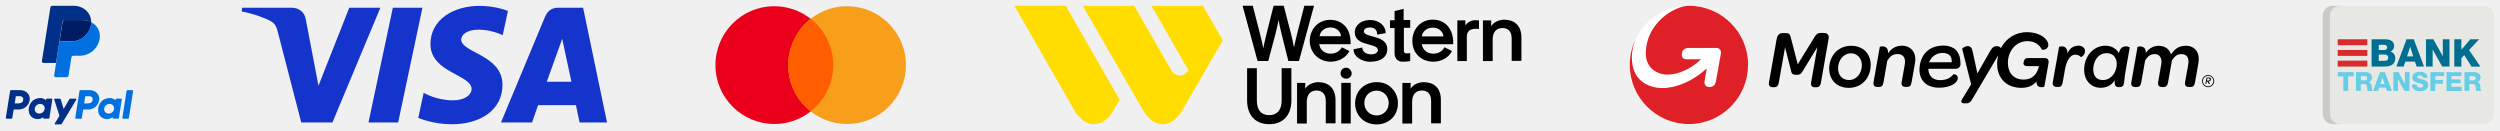
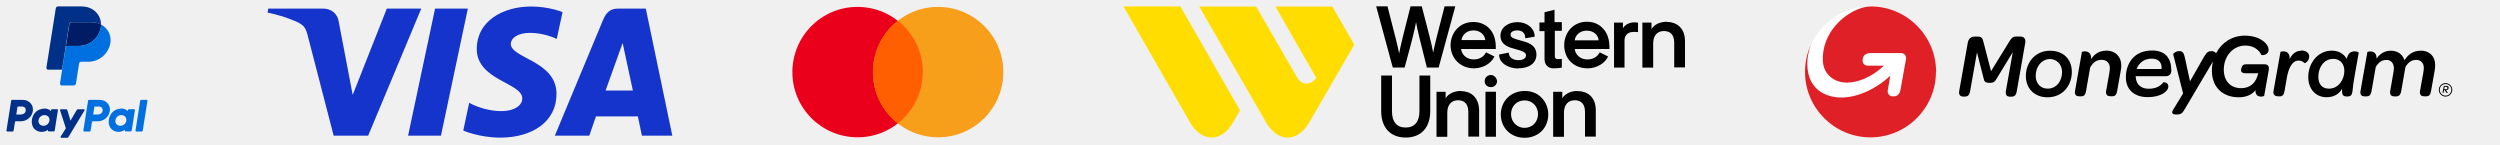
- <svg xmlns="http://www.w3.org/2000/svg" version="1.1" viewBox="0 0 348.87 18.17">
+ <svg xmlns="http://www.w3.org/2000/svg" version="1.1" viewBox="0 0 315 18.17">
  <defs>
    <style>
      .cls-1 {
        fill: #006e90;
      }

      .cls-2 {
        fill: #66cde7;
      }

      .cls-3 {
        fill: #fd0;
      }

      .cls-4 {
        fill: #1434cb;
      }

      .cls-5 {
        fill: #003087;
      }

      .cls-6 {
        fill: #fff;
      }

      .cls-7 {
        fill: #0070e0;
      }

      .cls-8 {
        fill: #d92b2b;
      }

      .cls-9 {
        fill: #eb001b;
      }

      .cls-10 {
        fill: #001c64;
      }

      .cls-11 {
        fill: #e7e8e3;
      }

      .cls-12 {
        fill: #202121;
        isolation: isolate;
        opacity: .15;
      }

      .cls-13 {
        fill: #ff5f00;
      }

      .cls-14 {
        fill: #df2127;
      }

      .cls-15 {
        fill: #f79e1b;
      }
    </style>
  </defs>
  <g>
    <g id="Layer_1">
      <g id="Layer_1-2" data-name="Layer_1">
        <path class="cls-4" d="M66.93.82c-3.62,0-6.86,1.88-6.86,5.34,0,3.98,5.74,4.25,5.74,6.25,0,.84-.96,1.59-2.61,1.59-2.34,0-4.08-1.05-4.08-1.05l-.75,3.5s2.01.89,4.68.89c3.96,0,7.07-1.97,7.07-5.5,0-4.2-5.76-4.47-5.76-6.32,0-.66.79-1.38,2.43-1.38,1.85,0,3.36.77,3.36.77l.73-3.38s-1.64-.71-3.96-.71h.01ZM33.8,1.08l-.09.51s1.52.28,2.9.84c1.77.64,1.89,1.01,2.19,2.16l3.24,12.5h4.35L53.08,1.08h-4.34l-4.3,10.88-1.76-9.22c-.16-1.06-.98-1.66-1.97-1.66,0,0-6.91,0-6.91,0ZM54.82,1.08l-3.4,16.01h4.14l3.39-16.01h-4.13ZM77.88,1.08c-1,0-1.53.53-1.91,1.47l-6.06,14.54h4.34l.84-2.42h5.28l.51,2.42h3.83l-3.34-16.01s-3.49,0-3.49,0ZM78.45,5.4l1.29,6.01h-3.44l2.16-6.01h-.01Z" />
        <g>
          <path class="cls-9" d="M108.03.87c-4.54,0-8.2,3.7-8.19,8.24.01,4.54,3.7,8.2,8.24,8.19s8.2-3.7,8.19-8.24c-.01-4.52-3.67-8.17-8.19-8.19,0,0-.05,0-.05,0Z" />
          <path class="cls-15" d="M118.18.87c-4.54,0-8.2,3.7-8.19,8.24,0,4.54,3.7,8.2,8.24,8.19s8.2-3.7,8.19-8.24c-.01-4.52-3.67-8.17-8.19-8.19,0,0-.05,0-.05,0Z" />
          <path class="cls-13" d="M113.13,2.62c-3.57,2.8-4.19,7.97-1.39,11.53.4.52.87.98,1.39,1.39,3.57-2.8,4.19-7.97,1.39-11.53-.4-.52-.87-.98-1.39-1.39" />
        </g>
        <g>
          <path class="cls-5" d="M1.51,12.58s-.1.04-.1.09l-.6,3.79s.03.1.08.11h.72s.1-.04.1-.09l.18-1.11c0-.05.05-.09.1-.09h.64c.75,0,1.39-.55,1.51-1.29.12-.75-.47-1.41-1.3-1.41h-1.34.01ZM2.2,13.42h.52c.42,0,.56.25.52.53s-.26.48-.67.48h-.52l.16-1.01h0ZM5.59,13.68c-.18,0-.39.04-.62.13-.53.22-.79.68-.89,1.01,0,0-.34,1.02.43,1.57,0,0,.72.54,1.53-.03v.09s.01.1.07.11h.68c.05,0,.1-.04.1-.09l.41-2.6c0-.05-.03-.1-.08-.11h-.68c-.05,0-.1.04-.1.09l-.02.14h0s-.29-.32-.83-.32h0ZM5.61,14.5c.08,0,.15.01.21.03.29.09.46.37.41.67-.06.37-.36.65-.76.65-.08,0-.15-.01-.21-.03-.29-.09-.46-.37-.41-.67.06-.37.37-.65.76-.65h0Z" />
          <path class="cls-7" d="M11.2,12.58c-.05,0-.1.04-.1.09l-.6,3.79s.03.1.08.11h.73c.05,0,.1-.04.1-.09l.18-1.11c0-.05.05-.09.1-.09h.64c.75,0,1.39-.55,1.51-1.29.12-.75-.47-1.41-1.3-1.41h-1.34ZM11.89,13.42h.52c.42,0,.56.25.52.53s-.26.48-.67.48h-.52l.16-1.01h0ZM15.28,13.68c-.18,0-.39.04-.62.13-.53.22-.79.68-.89,1.01,0,0-.34,1.02.43,1.57,0,0,.72.54,1.53-.03v.09s.01.1.07.11h.69s.1-.04.1-.09l.41-2.6c0-.05-.03-.1-.08-.11h-.69s-.1.04-.1.09l-.02.14s-.29-.32-.83-.32h0ZM15.3,14.5c.08,0,.15.01.21.03.29.09.45.37.41.67-.06.37-.36.65-.76.65-.08,0-.15-.01-.21-.03-.29-.09-.46-.37-.41-.67.06-.37.36-.65.76-.65h0Z" />
          <path class="cls-5" d="M7.64,13.77s-.08.04-.08.08v.02l.74,2.29-.67,1.08s0,.12.07.12h.79s.09-.02.11-.06l2.06-3.41c.03-.05,0-.12-.07-.12h-.79s-.09.02-.11.06l-.81,1.37-.41-1.36s-.05-.07-.1-.07c0,0-.73,0-.73,0Z" />
          <path class="cls-7" d="M17.77,12.58s-.1.04-.1.09l-.6,3.79s.03.1.08.11h.73s.1-.04.1-.09l.6-3.79c0-.05-.03-.1-.08-.11h-.73Z" />
          <path class="cls-10" d="M9.02,2.8c-.14,0-.26.1-.28.24l-.47,2.99-.43,2.75h0l.43-2.75c.02-.14.14-.24.28-.24h1.38c1.39,0,2.57-1.01,2.79-2.39.02-.1.03-.21.03-.31h0c-.35-.19-.77-.29-1.22-.29h-2.51Z" />
          <path class="cls-7" d="M12.74,3.09c0,.1-.01.21-.03.31-.22,1.37-1.4,2.39-2.79,2.39h-1.38c-.14,0-.26.1-.28.24l-.43,2.75-.27,1.72c-.02.13.07.25.19.27h1.54c.14,0,.26-.1.28-.24l.39-2.51c.02-.14.14-.24.28-.24h.88c1.39,0,2.57-1.01,2.79-2.39.15-.98-.34-1.86-1.18-2.3h0Z" />
          <path class="cls-5" d="M7.31.81c-.14,0-.26.1-.28.24l-1.18,7.46c-.02.13.07.25.19.27h1.78l.43-2.75.47-2.99c.02-.14.14-.24.28-.24h2.5c.45,0,.87.11,1.22.29.02-1.25-1.01-2.28-2.43-2.28h-3,.02Z" />
        </g>
        <g>
          <path class="cls-3" d="M149.91,15.38c1.52,2.6,4.01,2.6,5.48,0l.85-1.47-7.51-13.1h-7.17l8.36,14.57h-.01ZM165.83,9.8c-.56.96-1.86.96-2.37,0l-5.19-8.98h-7.17l8.41,14.57c1.52,2.6,3.95,2.6,5.48,0l5.65-9.77-2.77-4.8h-7.17l5.14,8.98h0Z" />
          <path d="M175.53,8.51h1.46v-.03c.92-3.36,1.29-4.82,1.43-5.7.14.88.51,2.34,1.36,5.7v.03h1.49l2.1-7.71h-1.36v.03c-.92,3.5-1.26,4.92-1.43,5.8-.17-.98-.58-2.58-1.43-5.8v-.03h-1.43v.03c-.88,3.46-1.26,4.96-1.43,5.91-.17-.95-.58-2.48-1.46-5.91v-.03h-1.43l2.07,7.64.03.07h.03ZM185.72,8.61c1.12,0,2.17-.61,2.58-1.49l-1.02-.51h-.03l-.03.03c-.14.27-.58.85-1.53.85-.85,0-1.49-.54-1.6-1.32h4.38v-.07c.03-1.09-.27-1.97-.85-2.55-.51-.51-1.19-.78-2-.78s-1.53.31-2.04.85-.81,1.29-.81,2.1c.03,1.66,1.26,2.89,2.95,2.89h0ZM185.65,3.83c.81,0,1.43.51,1.49,1.22h-2.99c.07-.68.71-1.22,1.49-1.22h0ZM191.28,8.61c1.43,0,2.31-.68,2.31-1.73,0-1.26-1.15-1.56-2.07-1.8-.64-.17-1.19-.31-1.19-.71,0-.34.34-.54.85-.54.54,0,.92.27.98.75l.03.24h.03l1.15-.2c0-1.05-.95-1.83-2.17-1.83s-2.14.71-2.14,1.7c0,1.22,1.12,1.49,2,1.73.64.17,1.22.34,1.22.75,0,.37-.37.61-.95.61-.71,0-1.15-.34-1.22-.85v-.1l-1.22.24c-.03,1.12,1.26,1.76,2.38,1.76h0v-.02ZM194.61,7.46c0,.64.41,1.15,1.09,1.15.81,0,1.09-.1,1.09-.1v-1.09s-.24.03-.54.03c-.2,0-.34-.14-.34-.31v-3.26h.88v-1.09h-.92v-1.56l-1.26.31v1.29h-.64v1.09h.64v3.53h0ZM204.49,3.56v-.71h-1.12v5.67h1.32v-3.46c0-.34.14-.61.34-.78.27-.24.71-.31,1.29-.24h.07v-1.19h-.07c-.75-.14-1.49.14-1.83.71h0ZM210.02,2.74c-.81,0-1.56.31-1.93.92v-.81h-1.15v5.67h1.36v-3.05c0-.98.51-1.56,1.36-1.56.58,0,1.29.27,1.29,1.46v3.12h1.36v-3.29c0-1.8-1.19-2.44-2.27-2.44h0l-.02-.02ZM178.85,14.03c0,1.29-.61,2.04-1.73,2.04s-1.73-.71-1.73-2.04v-4.51h-1.36v4.48c0,2.07,1.15,3.33,3.09,3.33s3.09-1.26,3.09-3.33v-4.48h-1.36s0,4.51,0,4.51ZM184.08,11.46c-.81,0-1.56.31-1.93.92v-.81h-1.15v5.67h1.36v-3.05c0-.98.51-1.56,1.36-1.56.58,0,1.29.27,1.29,1.46v3.12h1.36v-3.29c-.03-1.8-1.19-2.44-2.27-2.44h0l-.02-.02ZM187.17,11.56h1.32v5.67h-1.32s0-5.67,0-5.67ZM187.85,9.45c-.44,0-.78.34-.78.78s.34.75.78.75.78-.34.78-.75c-.03-.41-.37-.78-.78-.78ZM192.09,11.46c-.81,0-1.6.31-2.14.85s-.85,1.29-.85,2.1c0,1.7,1.26,2.95,2.99,2.95s2.99-1.22,2.99-2.95c0-.81-.31-1.56-.85-2.1-.54-.58-1.29-.85-2.14-.85h0ZM192.09,16.11c-.95,0-1.7-.75-1.7-1.73s.71-1.73,1.7-1.73,1.7.75,1.7,1.73-.71,1.73-1.7,1.73h0ZM198.78,11.46c-.81,0-1.56.31-1.93.92v-.81h-1.15v5.67h1.36v-3.05c0-.98.51-1.56,1.36-1.56.58,0,1.29.27,1.29,1.46v3.12h1.36v-3.29c0-1.8-1.15-2.44-2.27-2.44h0l-.02-.02ZM199.94,2.74c-.81,0-1.53.31-2.04.85-.51.54-.81,1.29-.81,2.1,0,1.73,1.22,2.92,2.95,2.92,1.12,0,2.17-.61,2.58-1.49l-1.02-.51h-.03l-.03.03c-.14.27-.58.85-1.53.85-.85,0-1.49-.54-1.6-1.32h4.38v-.07c.03-1.09-.27-1.97-.85-2.55-.51-.54-1.19-.81-2-.81h0ZM198.41,5.08c.1-.71.71-1.22,1.53-1.22s1.43.51,1.49,1.22h-3.02Z" />
        </g>
        <g>
          <g>
            <path d="M254.54,4.6h-.44c-.43,0-.61.12-.9.59l-2.33,3.78-.97-3.74c-.11-.45-.24-.62-.73-.62h-.36c-.48,0-.78.28-.87.78l-1.08,6.08c-.08.46.12.7.52.7h.17c.42,0,.6-.21.68-.66l.87-4.91.84,3.29c.07.33.14.55.77.55.53,0,.66-.19.84-.49l2.06-3.38-.87,4.91c-.08.47.12.7.51.7h.18c.42,0,.6-.22.68-.66l1.07-6.12c.09-.49-.15-.8-.63-.8h0Z" />
            <path d="M261.05,8.95c-.05-1.48-1.05-2.56-2.74-2.56-1.93,0-3.1,1.57-3.05,3.29.06,1.57,1.15,2.58,2.74,2.58,1.98-.01,3.1-1.59,3.05-3.31ZM258.01,11.17c-.91,0-1.48-.66-1.51-1.55-.04-1.16.72-2.18,1.8-2.18.83,0,1.49.66,1.52,1.56.03,1.22-.73,2.17-1.81,2.17h0Z" />
            <path d="M265.34,6.39c-.8,0-1.44.4-1.86,1.06.04-.76-.37-.98-.8-.98-.2,0-.35.05-.36.07l-.87,4.94c-.08.51.2.66.57.66h.16c.41,0,.57-.17.66-.66l.52-2.97c.37-.66.79-.97,1.44-.97s1.03.39,1.04,1.02c.01.17-.03.37-.06.62l-.41,2.29c-.08.51.21.66.57.66h.16c.41,0,.57-.17.66-.66l.45-2.53c.05-.28.08-.53.07-.76-.03-1.06-.74-1.81-1.92-1.81h0l-.02.02Z" />
            <path d="M289.97,6.39c-.66,0-1.15.37-1.48,1.06.05-.76-.36-.98-.79-.98-.21,0-.35.05-.36.07l-.88,4.94c-.08.51.25.66.62.66h.16c.35,0,.52-.17.61-.66l.29-1.66c.22-1.29.7-2.19,1.47-2.19.37,0,.61.16.77.33.02.02.6-.21.58-.9-.03-.43-.46-.7-.99-.7h0v.03Z" />
            <path d="M296.7,6.47c-.54,0-.84.26-1.02.95-.34-.65-1.05-1.04-1.87-1.04-1.75,0-2.97,1.56-2.97,3.33,0,1.46.9,2.54,2.31,2.54.86,0,1.53-.35,1.96-1.07-.06.75.08.98.62.98.48,0,.63-.18.69-.71.06-.98.4-2.57.78-4.81,0-.04-.22-.17-.5-.17ZM293.45,11.17c-.85,0-1.34-.54-1.34-1.5,0-1.12.66-2.25,1.87-2.25.99,0,1.41.73,1.41,1.53,0,1.01-.69,2.22-1.94,2.22Z" />
            <path d="M305,6.39c-.96,0-1.59.49-2.04,1.21-.22-.76-.87-1.21-1.71-1.21-.73,0-1.36.34-1.8,1,.02-.7-.39-.91-.8-.91-.21,0-.35.05-.36.07l-.87,4.94c-.08.51.2.66.57.66h.16c.35,0,.57-.15.66-.66l.54-3.07c.4-.61.77-.87,1.35-.87s.93.43.93,1.07c0,.1-.01.22-.03.34l-.44,2.53c-.08.51.21.66.57.66h.15c.35,0,.58-.16.67-.66l.54-3.07c.4-.61.77-.87,1.35-.87.55,0,.96.33.96,1.02,0,.17-.03.37-.07.62l-.41,2.29c-.08.51.2.66.57.66h.16c.41,0,.57-.17.66-.66l.45-2.53c.05-.28.07-.53.07-.76.01-1.11-.74-1.81-1.81-1.81h-.02Z" />
            <path d="M273.58,8.86c0-.77-.16-1.28-.5-1.73-.37-.48-1.07-.77-1.88-.77-2.46,0-3.34,1.81-3.34,3.38s1.08,2.5,2.75,2.5,2.6-.74,2.6-1.33c0-.4-.28-.53-.6-.56-.44.56-1.04.83-1.86.83-.73,0-1.59-.28-1.66-1.58h3.78c.41.01.72-.22.72-.74h-.01ZM272.36,8.69h-3.15c.3-.8,1-1.3,1.88-1.3.45,0,.79.12,1.02.37.2.23.27.54.25.93Z" />
            <path d="M285.31,8.1h-2.25c-.27,0-.4.06-.48.15-.14.15-.21.48-.21.62.01.23.21.36.57.36h1.59c-.22,1.11-.93,1.88-2.14,1.88-1.28,0-2.13-.81-2.19-2.2-.06-1.74,1.09-3.17,2.73-3.17.96,0,1.71.51,2.01,1.19.04.05.93.05.9-.71-.01-.27-.17-.59-.46-.86-.47-.47-1.35-.87-2.53-.87-1.64,0-2.95.91-3.62,2.22,0-.01-.01-.01-.01-.01-.14-.18-.35-.26-.57-.26-.36,0-.6.11-.96.74l-1.75,3.07-.66-3.06c-.12-.57-.33-.75-.7-.75-.43,0-.77.31-.76.39l1.25,4.94-1.29,2.12c-.14.23-.15.53.34.53h.27c.51,0,.68-.31.93-.74l3.52-5.95c-.1.42-.16.86-.14,1.32.06,2,1.42,3.21,3.39,3.21.94,0,1.69-.35,2.1-.9-.03.58.28.81.7.81.23,0,.4-.07.4-.11l.57-3.21c.09-.5-.09-.75-.56-.75h.01Z" />
            <g>
              <path d="M308.3,11.54c.04.07.07.1.12.1,0,0,.01.08-.09.08-.06,0-.1-.03-.17-.15l-.11-.21h-.1l-.05.29s-.03.06-.07.06h-.02s-.06-.02-.05-.07l.15-.75c.01-.05.04-.07.09-.07h.22c.2,0,.31.08.31.23,0,.18-.11.29-.31.3l.09.18h-.01ZM308.17,11.26c.14,0,.21-.07.2-.19,0-.08-.06-.14-.18-.14h-.16l-.06.31h.2v.02Z" />
              <path d="M308.14,10.59c.41,0,.73.33.73.73s-.33.73-.73.73-.73-.33-.73-.73c-.01-.4.32-.73.73-.73M308.14,10.47c-.47,0-.85.39-.85.85s.39.85.85.85.85-.39.85-.85-.39-.85-.85-.85h0Z" />
            </g>
          </g>
          <circle class="cls-6" cx="235.68" cy="9.06" r="8.25" />
          <path class="cls-14" d="M243.93,9.06c0,4.56-3.7,8.25-8.25,8.25s-8.25-3.7-8.25-8.25c0-1.26.28-2.45.78-3.51-.33.84-.49,1.69-.49,2.47,0,3.74,3.02,4.28,4.3,4.27,1.96-.02,4.24-.98,6.16-2.75,0,0-.25,1.39-.32,1.82-.07.42.2.78.61.78h.17c.43,0,.74-.35.81-.78l.7-3.89c.08-.44-.2-.78-.63-.78h-3.89c-.44,0-.83.23-.91.67,0,.02-.03.15-.03.18-.06.42.23.73.65.73h2.03l-.09.09c-1.41,1.32-3.14,2.05-4.58,2.05s-3.03-.91-3.03-2.94c0-4.22,3.96-6.66,6.03-6.66,4.55,0,8.25,3.7,8.25,8.25h-.02Z" />
        </g>
-         <g>
-           <path class="cls-11" d="M348.06,15.9c0,.78-.63,1.42-1.42,1.42h-21.11c-.78,0-1.42-.63-1.42-1.42V2.22c0-.78.63-1.42,1.42-1.42h21.11c.78,0,1.42.63,1.42,1.42v13.68h0Z" />
-           <path class="cls-12" d="M325.13,15.9V2.22c0-.78.63-1.42,1.42-1.42h-1.01c-.78,0-1.41.63-1.41,1.42v13.68c0,.78.63,1.42,1.42,1.42h1.01c-.78,0-1.42-.63-1.42-1.42h-.01Z" />
-           <g>
-             <path class="cls-1" d="M330.95,5.48h1.78c.65-.01,1.37.16,1.37.95,0,.34-.2.62-.5.77.4.12.66.47.66.9,0,.91-.67,1.18-1.48,1.18h-1.83v-3.8h0ZM331.95,6.98h.77c.17,0,.4-.09.4-.36s-.2-.37-.4-.37h-.77v.73h0ZM331.95,8.49h.79c.31,0,.53-.11.53-.43,0-.34-.23-.45-.53-.45h-.79v.87h0Z" />
-             <path class="cls-1" d="M335.83,5.48h1.01l1.42,3.8h-1.03l-.23-.68h-1.33l-.24.68h-1.02l1.42-3.8h0ZM335.9,7.87h.86l-.42-1.33h-.01l-.43,1.33h0Z" />
-             <path class="cls-1" d="M338.54,5.48h1.02l1.32,2.34h.01v-2.34h.93v3.8h-1.02l-1.32-2.37h-.01v2.37h-.93s0-3.8,0-3.8Z" />
-             <path class="cls-1" d="M342.49,5.48h.99v1.46l1.25-1.46h1.23l-1.41,1.5,1.58,2.31h-1.23l-1.02-1.6-.4.43v1.17h-.99v-3.8h0Z" />
-           </g>
-           <g>
-             <path class="cls-2" d="M328.46,10.66h-.78v2.03h-.68v-2.03h-.78v-.59h2.24v.59Z" />
-             <path class="cls-2" d="M328.76,10.07h1.33c.46,0,.92.21.92.74,0,.28-.14.55-.41.66h0c.28.07.36.38.38.63,0,.11.02.49.11.59h-.67c-.06-.09-.07-.34-.08-.42-.02-.26-.06-.54-.38-.54h-.52v.95h-.68v-2.62h0ZM329.45,11.21h.57c.21,0,.32-.11.32-.31s-.15-.28-.34-.28h-.54v.59h-.01Z" />
-             <path class="cls-2" d="M332.12,10.07h.69l.98,2.62h-.71l-.16-.47h-.91l-.16.47h-.7l.98-2.62h-.01ZM332.17,11.72h.59l-.29-.92h0l-.3.92Z" />
-             <path class="cls-2" d="M333.99,10.07h.7l.91,1.61h0v-1.61h.64v2.62h-.7l-.91-1.63h0v1.63h-.64v-2.62h0Z" />
-             <path class="cls-2" d="M337.24,11.81c.01.31.21.41.5.41.21,0,.42-.07.42-.27,0-.23-.37-.28-.75-.38-.37-.11-.77-.27-.77-.76,0-.57.58-.8,1.07-.8.52,0,1.05.25,1.05.84h-.68c.01-.24-.21-.32-.42-.32-.15,0-.33.05-.33.22,0,.2.38.24.76.34.38.11.76.28.76.76,0,.66-.56.88-1.14.88s-1.13-.26-1.14-.94h.68v.02Z" />
-             <path class="cls-2" d="M339.16,10.07h1.93v.55h-1.25v.54h1.08v.53h-1.08v1.01h-.68v-2.62h0Z" />
-             <path class="cls-2" d="M341.4,10.07h2.09v.55h-1.4v.46h1.28v.53h-1.28v.5h1.44v.59h-2.12v-2.62h-.01Z" />
-             <path class="cls-2" d="M343.91,10.07h1.33c.46,0,.92.21.92.74,0,.28-.14.55-.41.66h0c.28.07.36.38.38.63,0,.11.02.49.11.59h-.67c-.06-.09-.07-.34-.08-.42-.02-.26-.06-.54-.38-.54h-.52v.95h-.68v-2.62h0ZM344.59,11.21h.57c.21,0,.32-.11.32-.31s-.15-.28-.34-.28h-.54v.59h-.01Z" />
-           </g>
-           <g>
-             <rect class="cls-8" x="326.22" y="5.48" width="4.13" height=".83" />
-             <rect class="cls-8" x="326.22" y="8.46" width="4.13" height=".83" />
-             <rect class="cls-8" x="326.22" y="6.97" width="4.13" height=".83" />
-           </g>
-         </g>
      </g>
    </g>
  </g>
</svg>
